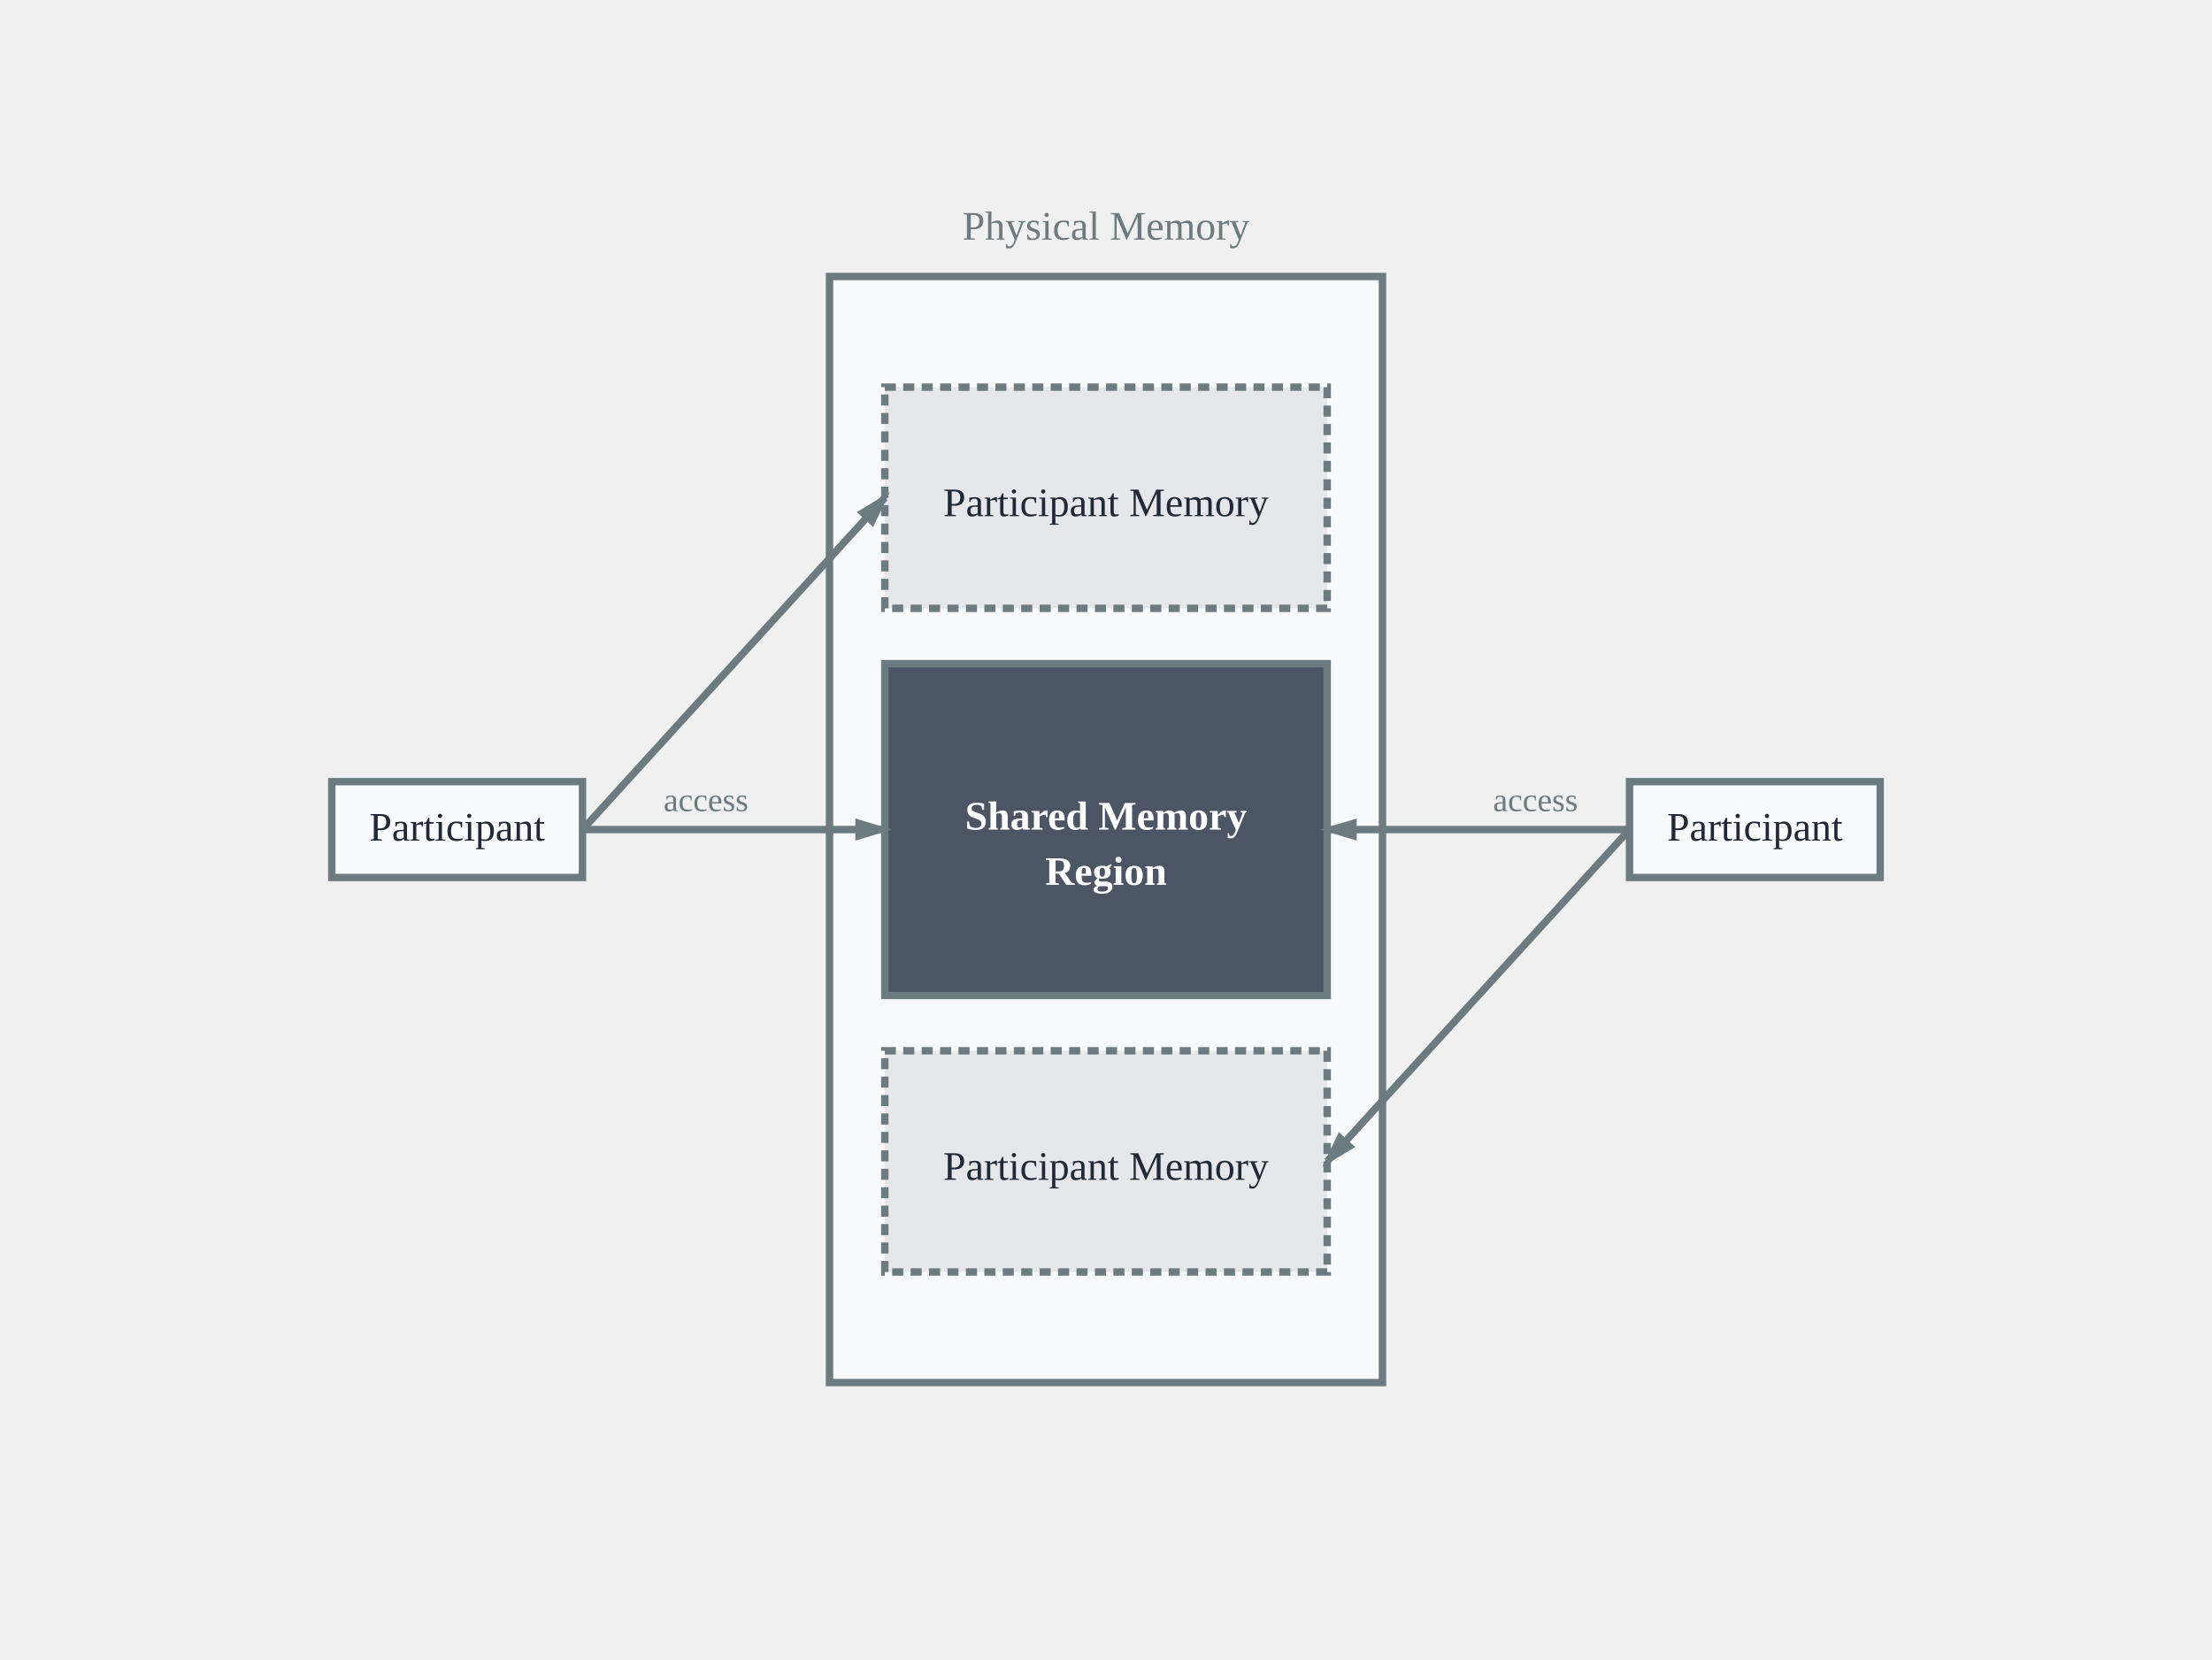
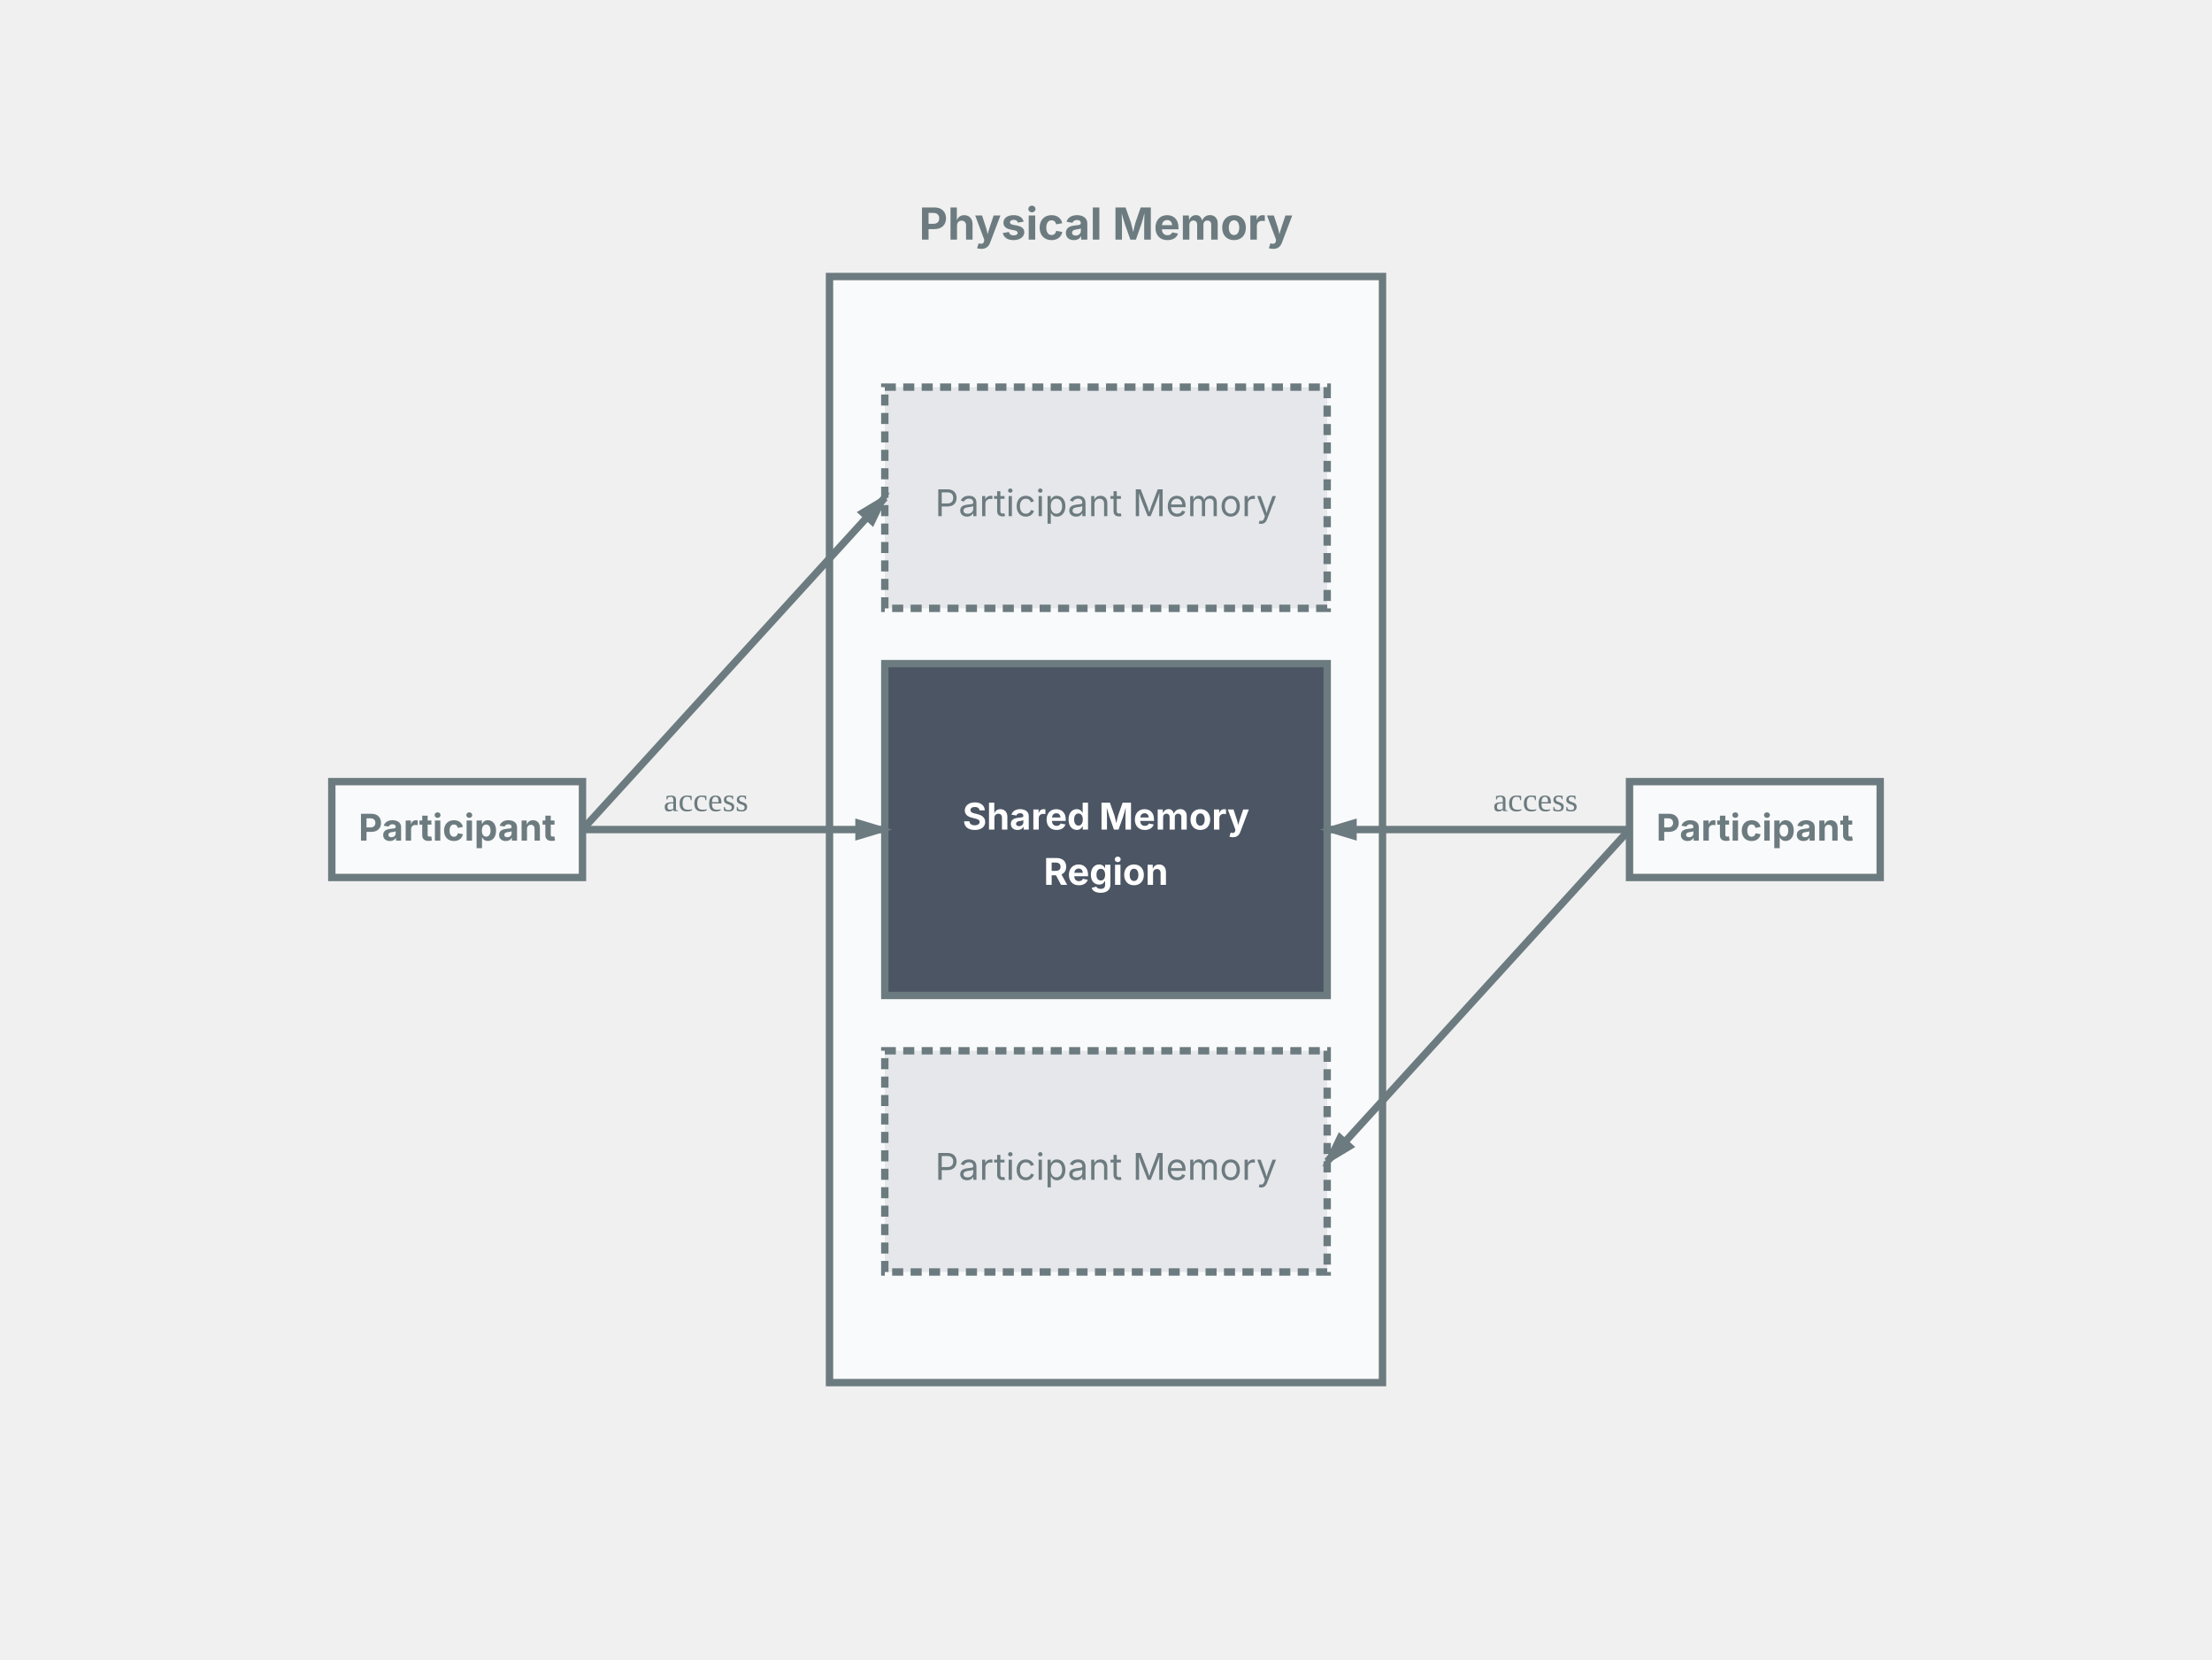
<svg xmlns="http://www.w3.org/2000/svg" viewBox="0 0 600 450">
  <defs>
+     <style>
+       .custom-fonts {
+         font-family: Inter, -apple-system, BlinkMacSystemFont, 'Segoe UI', Roboto, sans-serif;
+       }
+     </style>
    <marker id="arrowhead" markerWidth="5" markerHeight="3" refX="4" refY="1.5" orient="auto">
      <polygon points="0 0, 5 1.5, 0 3" fill="#6c7b7f" />
    </marker>
  </defs>
  <rect width="600" height="450" fill="transparent" />
  <rect x="225" y="75" width="150" height="300" fill="#f9fafb" stroke="#6c7b7f" stroke-width="2" />
-   <text x="300" y="65" text-anchor="middle" font-size="11" font-weight="normal" fill="#6c7b7f">Physical Memory</text>
+   <text x="300" y="65" text-anchor="middle" class="custom-fonts" font-size="12" font-weight="bold" fill="#6c7b7f">Physical Memory</text>
  <rect x="240" y="105" width="120" height="60" fill="#e5e7eb" stroke="#6c7b7f" stroke-width="2" stroke-dasharray="3,2" />
-   <text x="300" y="140" text-anchor="middle" font-size="11" font-weight="normal" fill="#1f2937">Participant Memory</text>
+   <text x="300" y="140" text-anchor="middle" class="custom-fonts" font-size="10" font-weight="normal" fill="#6c7b7f">Participant Memory</text>
  <rect x="240" y="180" width="120" height="90" fill="#4b5563" stroke="#6c7b7f" stroke-width="2" />
-   <text x="300" y="225" text-anchor="middle" font-size="11" font-weight="bold" fill="white">Shared Memory</text>
-   <text x="300" y="240" text-anchor="middle" font-size="11" font-weight="bold" fill="white">Region</text>
+   <text x="300" y="225" text-anchor="middle" class="custom-fonts" font-size="10" font-weight="bold" fill="white">Shared Memory</text>
+   <text x="300" y="240" text-anchor="middle" class="custom-fonts" font-size="10" font-weight="bold" fill="white">Region</text>
  <rect x="240" y="285" width="120" height="60" fill="#e5e7eb" stroke="#6c7b7f" stroke-width="2" stroke-dasharray="3,2" />
-   <text x="300" y="320" text-anchor="middle" font-size="11" font-weight="normal" fill="#1f2937">Participant Memory</text>
+   <text x="300" y="320" text-anchor="middle" class="custom-fonts" font-size="10" font-weight="normal" fill="#6c7b7f">Participant Memory</text>
  <rect x="90" y="212" width="68" height="26" fill="#f9fafb" stroke="#6c7b7f" stroke-width="2" />
-   <text x="124" y="228" text-anchor="middle" font-size="11" font-weight="normal" fill="#1f2937">Participant</text>
+   <text x="124" y="228" text-anchor="middle" class="custom-fonts" font-size="10" font-weight="bold" fill="#6c7b7f">Participant</text>
  <rect x="442" y="212" width="68" height="26" fill="#f9fafb" stroke="#6c7b7f" stroke-width="2" />
-   <text x="476" y="228" text-anchor="middle" font-size="11" font-weight="normal" fill="#1f2937">Participant</text>
+   <text x="476" y="228" text-anchor="middle" class="custom-fonts" font-size="10" font-weight="bold" fill="#6c7b7f">Participant</text>
  <line x1="158" y1="225" x2="240" y2="135" stroke="#6c7b7f" stroke-width="2" marker-end="url(#arrowhead)" />
  <line x1="158" y1="225" x2="240" y2="225" stroke="#6c7b7f" stroke-width="2" marker-end="url(#arrowhead)" />
  <text x="180" y="220" font-size="9" fill="#6c7b7f">access</text>
  <line x1="442" y1="225" x2="360" y2="315" stroke="#6c7b7f" stroke-width="2" marker-end="url(#arrowhead)" />
  <line x1="442" y1="225" x2="360" y2="225" stroke="#6c7b7f" stroke-width="2" marker-end="url(#arrowhead)" />
  <text x="405" y="220" font-size="9" fill="#6c7b7f">access</text>
</svg>
